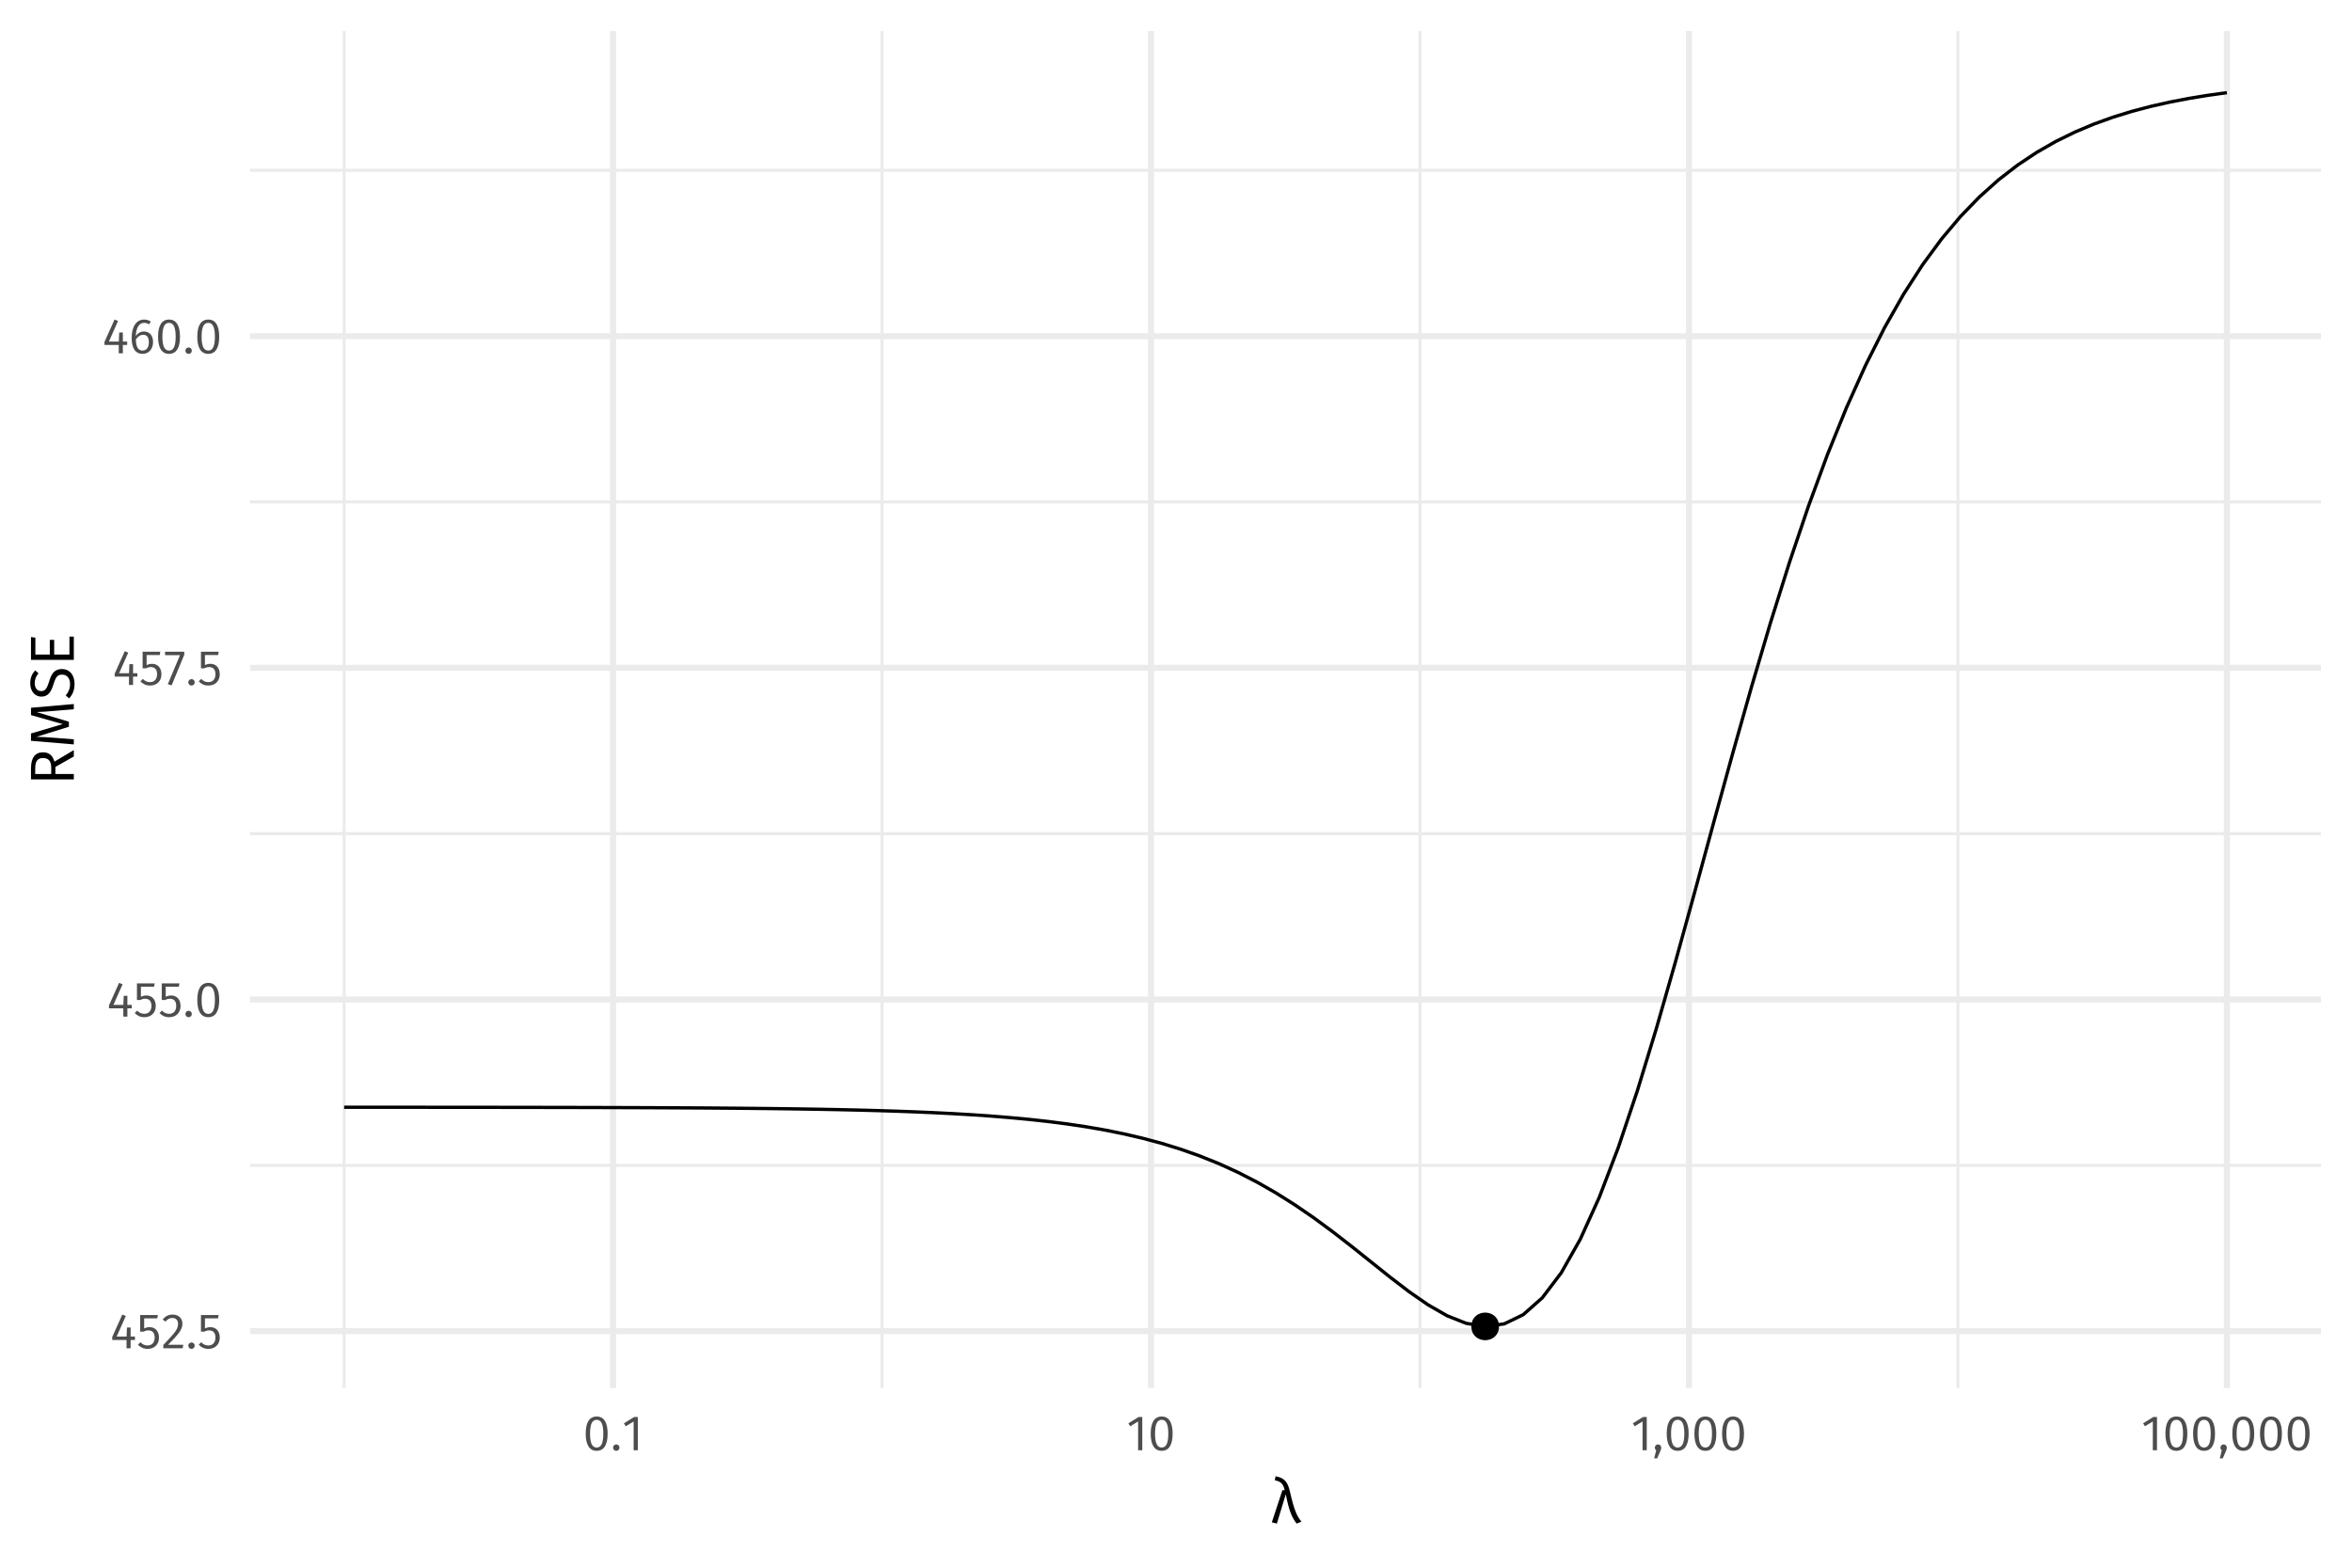
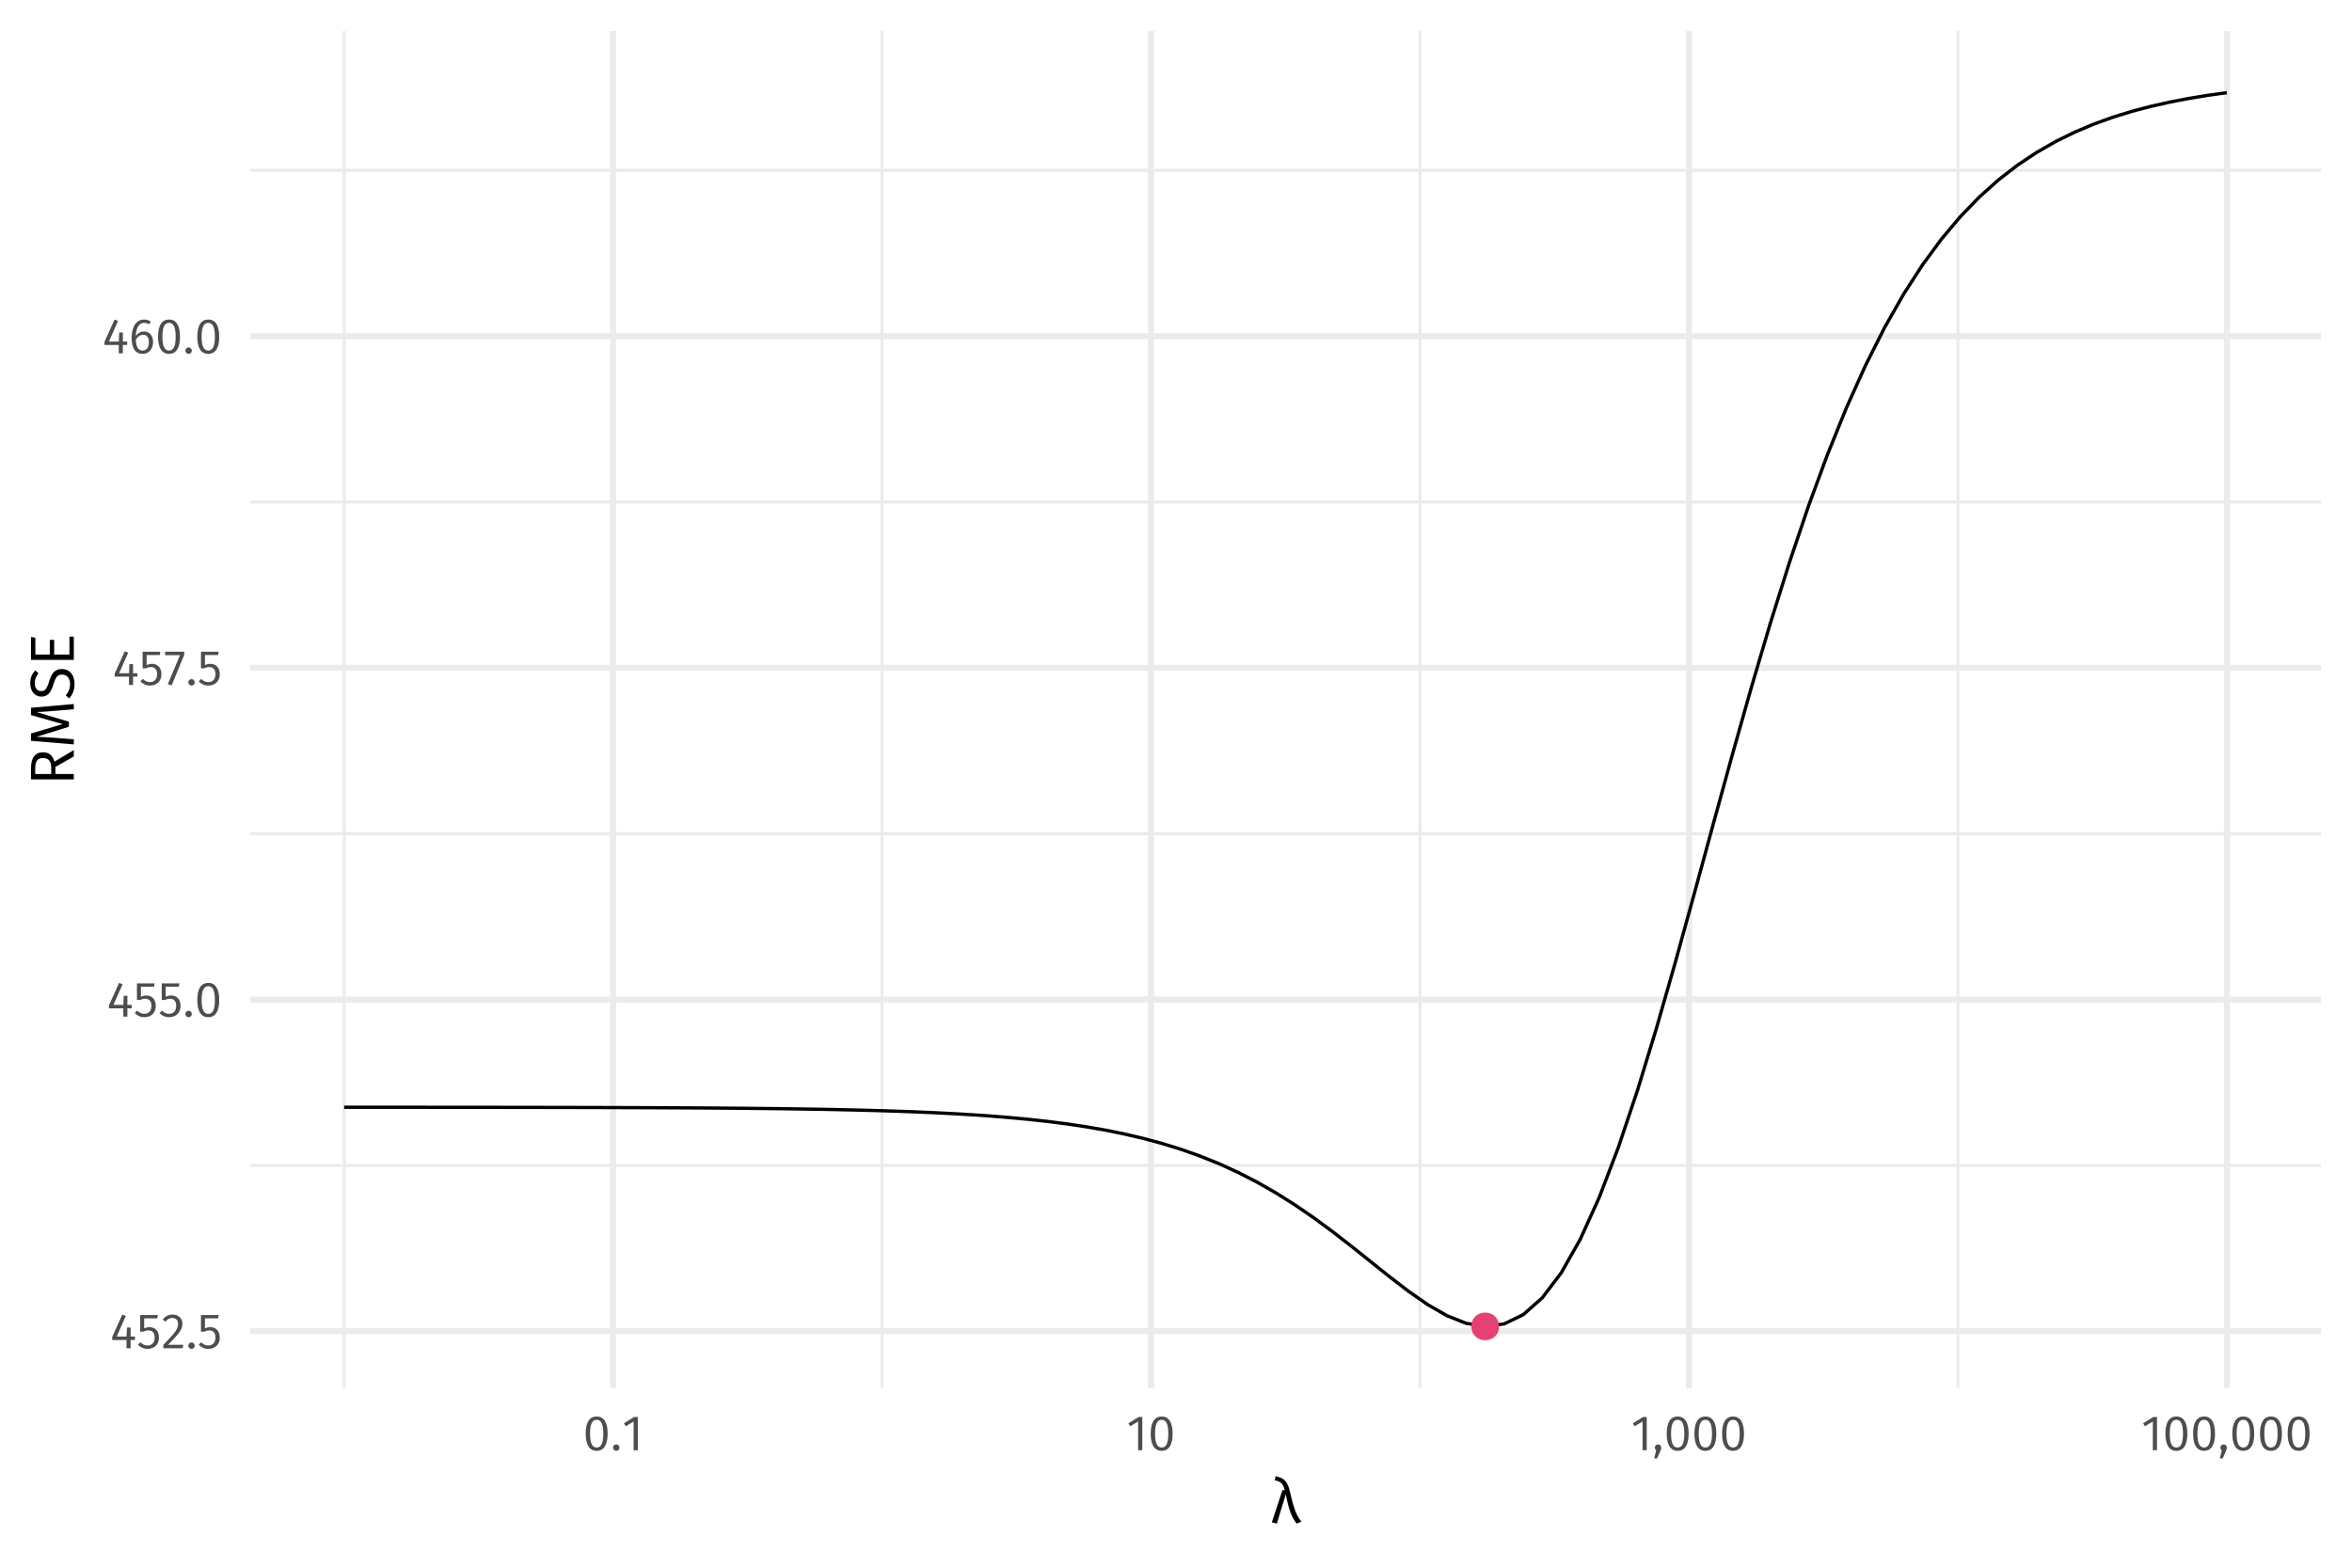
<svg xmlns="http://www.w3.org/2000/svg" xmlns:xlink="http://www.w3.org/1999/xlink" width="756pt" height="504pt" viewBox="0 0 756 504" version="1.1">
  <defs>
    <g>
      <symbol overflow="visible" id="glyph0-0">
        <path style="stroke:none;" d="M 8.688 -16.797 L 1.969 -16.797 L 1.969 5.594 L 8.688 5.594 Z M 7.828 -15.969 L 7.828 4.766 L 2.844 4.766 L 2.844 -15.969 Z M 5.188 -7.219 C 4.562 -7.219 3.703 -7.031 3.703 -6.594 C 3.703 -6.391 3.844 -6.219 4.078 -6.219 C 4.141 -6.219 4.203 -6.234 4.281 -6.266 C 4.562 -6.406 4.781 -6.453 5.125 -6.453 C 5.922 -6.453 6.094 -5.969 6.094 -5.344 C 6.094 -4.5 5.797 -4.172 4.641 -4.109 L 4.641 -2.766 C 4.641 -2.531 4.828 -2.391 5.047 -2.391 C 5.234 -2.391 5.438 -2.531 5.438 -2.766 L 5.438 -3.484 C 6.516 -3.641 6.953 -4.25 6.953 -5.375 C 6.953 -6.344 6.562 -7.219 5.188 -7.219 Z M 5.047 -1.922 C 4.719 -1.922 4.484 -1.688 4.484 -1.359 C 4.484 -1.031 4.719 -0.766 5.047 -0.766 C 5.359 -0.766 5.594 -1.031 5.594 -1.359 C 5.594 -1.688 5.359 -1.922 5.047 -1.922 Z M 5.047 -1.922 " />
      </symbol>
      <symbol overflow="visible" id="glyph0-1">
        <path style="stroke:none;" d="M 7.953 -3.766 L 6.562 -3.766 L 6.562 -6.688 L 5.391 -6.688 L 5.266 -3.766 L 2.078 -3.766 L 5.016 -10.391 L 3.891 -10.844 L 0.656 -3.641 L 0.656 -2.672 L 5.25 -2.672 L 5.25 0 L 6.562 0 L 6.562 -2.672 L 7.953 -2.672 Z M 7.953 -3.766 " />
      </symbol>
      <symbol overflow="visible" id="glyph0-2">
        <path style="stroke:none;" d="M 6.859 -10.688 L 1.172 -10.688 L 1.172 -5.344 L 2.219 -5.344 C 2.75 -5.609 3.188 -5.75 3.797 -5.75 C 4.938 -5.75 5.828 -5.141 5.828 -3.453 C 5.828 -1.844 4.938 -0.906 3.562 -0.906 C 2.609 -0.906 1.922 -1.25 1.25 -1.938 L 0.453 -1.156 C 1.266 -0.312 2.219 0.188 3.562 0.188 C 5.781 0.188 7.219 -1.297 7.219 -3.422 C 7.219 -5.531 6 -6.797 4.188 -6.797 C 3.578 -6.797 3.016 -6.656 2.453 -6.375 L 2.453 -9.625 L 6.672 -9.625 Z M 6.859 -10.688 " />
      </symbol>
      <symbol overflow="visible" id="glyph0-3">
        <path style="stroke:none;" d="M 3.625 -10.844 C 2.297 -10.844 1.297 -10.312 0.438 -9.266 L 1.312 -8.562 C 2.016 -9.359 2.641 -9.75 3.562 -9.75 C 4.641 -9.75 5.375 -9.062 5.375 -7.891 C 5.375 -6.109 4.453 -5.078 0.641 -1.078 L 0.641 0 L 6.875 0 L 7.047 -1.141 L 2.172 -1.141 C 5.516 -4.531 6.781 -5.922 6.781 -7.953 C 6.781 -9.594 5.562 -10.844 3.625 -10.844 Z M 3.625 -10.844 " />
      </symbol>
      <symbol overflow="visible" id="glyph0-4">
        <path style="stroke:none;" d="M 1.844 -1.875 C 1.266 -1.875 0.812 -1.406 0.812 -0.844 C 0.812 -0.266 1.266 0.188 1.844 0.188 C 2.453 0.188 2.875 -0.266 2.875 -0.844 C 2.875 -1.406 2.453 -1.875 1.844 -1.875 Z M 1.844 -1.875 " />
      </symbol>
      <symbol overflow="visible" id="glyph0-5">
        <path style="stroke:none;" d="M 4.453 -10.844 C 2.094 -10.844 0.922 -8.906 0.922 -5.344 C 0.922 -1.781 2.094 0.188 4.453 0.188 C 6.797 0.188 7.969 -1.781 7.969 -5.328 C 7.969 -8.891 6.797 -10.844 4.453 -10.844 Z M 4.453 -9.781 C 5.828 -9.781 6.578 -8.516 6.578 -5.328 C 6.578 -2.156 5.828 -0.875 4.453 -0.875 C 3.062 -0.875 2.312 -2.156 2.312 -5.344 C 2.312 -8.516 3.062 -9.781 4.453 -9.781 Z M 4.453 -9.781 " />
      </symbol>
      <symbol overflow="visible" id="glyph0-6">
        <path style="stroke:none;" d="M 6.578 -10.688 L 0.422 -10.688 L 0.422 -9.578 L 5.219 -9.578 L 1.297 -0.25 L 2.531 0.141 L 6.578 -9.688 Z M 6.578 -10.688 " />
      </symbol>
      <symbol overflow="visible" id="glyph0-7">
        <path style="stroke:none;" d="M 4.875 -7.016 C 3.844 -7.016 2.969 -6.562 2.266 -5.562 C 2.344 -8.094 3.297 -9.781 4.891 -9.781 C 5.5 -9.781 6.047 -9.609 6.547 -9.312 L 7.078 -10.203 C 6.469 -10.609 5.781 -10.844 4.906 -10.844 C 2.438 -10.844 0.922 -8.531 0.922 -4.969 C 0.922 -1.969 1.891 0.188 4.469 0.188 C 6.344 0.188 7.812 -1.281 7.812 -3.609 C 7.812 -5.906 6.453 -7.016 4.875 -7.016 Z M 4.469 -0.875 C 2.969 -0.875 2.359 -2.062 2.281 -4.422 C 2.844 -5.328 3.656 -5.938 4.656 -5.938 C 5.703 -5.938 6.453 -5.312 6.453 -3.578 C 6.453 -1.969 5.781 -0.875 4.469 -0.875 Z M 4.469 -0.875 " />
      </symbol>
      <symbol overflow="visible" id="glyph0-8">
        <path style="stroke:none;" d="M 5.062 -10.688 L 3.875 -10.688 L 0.594 -8.656 L 1.188 -7.703 L 3.719 -9.25 L 3.719 0 L 5.062 0 Z M 5.062 -10.688 " />
      </symbol>
      <symbol overflow="visible" id="glyph0-9">
        <path style="stroke:none;" d="M 1.844 -1.875 C 1.266 -1.875 0.812 -1.406 0.812 -0.844 C 0.812 -0.5 0.984 -0.172 1.25 0.016 L 0.609 2.609 L 1.562 2.609 L 2.609 0.219 C 2.797 -0.203 2.875 -0.516 2.875 -0.844 C 2.875 -1.406 2.453 -1.875 1.844 -1.875 Z M 1.844 -1.875 " />
      </symbol>
      <symbol overflow="visible" id="glyph1-0">
        <path style="stroke:none;" d="M 10.859 -21 L 2.453 -21 L 2.453 7 L 10.859 7 Z M 9.781 -19.953 L 9.781 5.953 L 3.562 5.953 L 3.562 -19.953 Z M 6.484 -9.016 C 5.703 -9.016 4.625 -8.781 4.625 -8.234 C 4.625 -7.984 4.797 -7.781 5.094 -7.781 C 5.188 -7.781 5.266 -7.797 5.359 -7.844 C 5.703 -8 5.984 -8.062 6.406 -8.062 C 7.406 -8.062 7.625 -7.453 7.625 -6.688 C 7.625 -5.625 7.234 -5.219 5.797 -5.141 L 5.797 -3.453 C 5.797 -3.156 6.047 -2.984 6.297 -2.984 C 6.547 -2.984 6.797 -3.156 6.797 -3.453 L 6.797 -4.359 C 8.141 -4.562 8.703 -5.312 8.703 -6.719 C 8.703 -7.922 8.203 -9.016 6.484 -9.016 Z M 6.297 -2.406 C 5.906 -2.406 5.594 -2.094 5.594 -1.703 C 5.594 -1.281 5.906 -0.953 6.297 -0.953 C 6.703 -0.953 7 -1.281 7 -1.703 C 7 -2.094 6.703 -2.406 6.297 -2.406 Z M 6.297 -2.406 " />
      </symbol>
      <symbol overflow="visible" id="glyph1-1">
        <path style="stroke:none;" d="M 1.656 -15 L 1.406 -13.703 C 3.484 -13.312 4.156 -12.422 4.594 -10.516 L 3.859 -10.516 L 0.453 -0.188 L 2.078 0.219 L 4.938 -9.219 C 6.062 -3.406 7.016 -1.688 8.422 0.219 L 9.984 -0.406 C 8.562 -2.125 7.719 -3.766 6.281 -10.016 C 5.547 -13.203 4.562 -14.438 1.656 -15 Z M 1.656 -15 " />
      </symbol>
      <symbol overflow="visible" id="glyph2-0">
        <path style="stroke:none;" d="M -21 -10.859 L -21 -2.453 L 7 -2.453 L 7 -10.859 Z M -19.953 -9.781 L 5.953 -9.781 L 5.953 -3.562 L -19.953 -3.562 Z M -9.016 -6.484 C -9.016 -5.703 -8.781 -4.625 -8.234 -4.625 C -7.984 -4.625 -7.781 -4.797 -7.781 -5.094 C -7.781 -5.188 -7.797 -5.266 -7.844 -5.359 C -8 -5.703 -8.062 -5.984 -8.062 -6.406 C -8.062 -7.406 -7.453 -7.625 -6.688 -7.625 C -5.625 -7.625 -5.219 -7.234 -5.141 -5.797 L -3.453 -5.797 C -3.156 -5.797 -2.984 -6.047 -2.984 -6.297 C -2.984 -6.547 -3.156 -6.797 -3.453 -6.797 L -4.359 -6.797 C -4.562 -8.141 -5.312 -8.703 -6.719 -8.703 C -7.922 -8.703 -9.016 -8.203 -9.016 -6.484 Z M -2.406 -6.297 C -2.406 -5.906 -2.094 -5.594 -1.703 -5.594 C -1.281 -5.594 -0.953 -5.906 -0.953 -6.297 C -0.953 -6.703 -1.281 -7 -1.703 -7 C -2.094 -7 -2.406 -6.703 -2.406 -6.297 Z M -2.406 -6.297 " />
      </symbol>
      <symbol overflow="visible" id="glyph2-1">
        <path style="stroke:none;" d="M 0 -9.422 L 0 -11.484 L -6.219 -7.766 C -6.797 -9.719 -7.938 -10.766 -9.906 -10.766 C -12.438 -10.766 -13.766 -9 -13.766 -5.594 L -13.766 -2.062 L 0 -2.062 L 0 -3.781 L -5.922 -3.781 L -5.922 -6.062 Z M -7.266 -3.781 L -12.406 -3.781 L -12.406 -5.578 C -12.406 -7.922 -11.641 -8.922 -9.906 -8.922 C -8 -8.922 -7.266 -7.781 -7.266 -5.797 Z M -7.266 -3.781 " />
      </symbol>
      <symbol overflow="visible" id="glyph2-2">
        <path style="stroke:none;" d="M -13.766 -13.062 L -13.766 -10.703 L -3.578 -7.812 L -13.766 -4.797 L -13.766 -2.438 L 0 -1.281 L 0 -2.922 L -6.203 -3.406 C -8.234 -3.578 -10.453 -3.703 -12.016 -3.719 L -1.578 -6.953 L -1.578 -8.578 L -12 -11.688 C -10.844 -11.703 -8.484 -11.859 -6.297 -12.062 L 0 -12.578 L 0 -14.266 Z M -13.766 -13.062 " />
      </symbol>
      <symbol overflow="visible" id="glyph2-3">
        <path style="stroke:none;" d="M -14 -5.375 C -14 -2.875 -12.516 -1.125 -10.453 -1.125 C -8.359 -1.125 -7.344 -2.453 -6.516 -5.156 C -5.797 -7.516 -5.188 -8.203 -3.766 -8.203 C -2.062 -8.203 -1.203 -6.844 -1.203 -5.156 C -1.203 -3.641 -1.734 -2.562 -2.594 -1.516 L -1.516 -0.562 C -0.422 -1.703 0.234 -3.219 0.234 -5.188 C 0.234 -8.203 -1.422 -10 -3.812 -10 C -6.406 -10 -7.281 -8.219 -7.953 -5.953 C -8.719 -3.484 -9.297 -2.906 -10.516 -2.906 C -11.859 -2.906 -12.562 -4 -12.562 -5.453 C -12.562 -6.625 -12.203 -7.578 -11.359 -8.625 L -12.422 -9.562 C -13.438 -8.438 -14 -7.266 -14 -5.375 Z M -14 -5.375 " />
      </symbol>
      <symbol overflow="visible" id="glyph2-4">
        <path style="stroke:none;" d="M -13.766 -9.406 L -13.766 -2.062 L 0 -2.062 L 0 -9.547 L -1.406 -9.547 L -1.406 -3.781 L -6.312 -3.781 L -6.312 -8.484 L -7.719 -8.484 L -7.719 -3.781 L -12.359 -3.781 L -12.359 -9.203 Z M -13.766 -9.406 " />
      </symbol>
    </g>
    <clipPath id="clip1">
      <path d="M 80.359 374 L 746.039 374 L 746.039 376 L 80.359 376 Z M 80.359 374 " />
    </clipPath>
    <clipPath id="clip2">
      <path d="M 80.359 267 L 746.039 267 L 746.039 269 L 80.359 269 Z M 80.359 267 " />
    </clipPath>
    <clipPath id="clip3">
      <path d="M 80.359 160 L 746.039 160 L 746.039 162 L 80.359 162 Z M 80.359 160 " />
    </clipPath>
    <clipPath id="clip4">
      <path d="M 80.359 54 L 746.039 54 L 746.039 56 L 80.359 56 Z M 80.359 54 " />
    </clipPath>
    <clipPath id="clip5">
      <path d="M 110 9.961 L 112 9.961 L 112 446.262 L 110 446.262 Z M 110 9.961 " />
    </clipPath>
    <clipPath id="clip6">
      <path d="M 283 9.961 L 285 9.961 L 285 446.262 L 283 446.262 Z M 283 9.961 " />
    </clipPath>
    <clipPath id="clip7">
      <path d="M 455 9.961 L 457 9.961 L 457 446.262 L 455 446.262 Z M 455 9.961 " />
    </clipPath>
    <clipPath id="clip8">
      <path d="M 628 9.961 L 630 9.961 L 630 446.262 L 628 446.262 Z M 628 9.961 " />
    </clipPath>
    <clipPath id="clip9">
      <path d="M 80.359 426 L 746.039 426 L 746.039 429 L 80.359 429 Z M 80.359 426 " />
    </clipPath>
    <clipPath id="clip10">
      <path d="M 80.359 320 L 746.039 320 L 746.039 323 L 80.359 323 Z M 80.359 320 " />
    </clipPath>
    <clipPath id="clip11">
      <path d="M 80.359 213 L 746.039 213 L 746.039 216 L 80.359 216 Z M 80.359 213 " />
    </clipPath>
    <clipPath id="clip12">
      <path d="M 80.359 107 L 746.039 107 L 746.039 110 L 80.359 110 Z M 80.359 107 " />
    </clipPath>
    <clipPath id="clip13">
      <path d="M 196 9.961 L 199 9.961 L 199 446.262 L 196 446.262 Z M 196 9.961 " />
    </clipPath>
    <clipPath id="clip14">
      <path d="M 369 9.961 L 371 9.961 L 371 446.262 L 369 446.262 Z M 369 9.961 " />
    </clipPath>
    <clipPath id="clip15">
      <path d="M 541 9.961 L 544 9.961 L 544 446.262 L 541 446.262 Z M 541 9.961 " />
    </clipPath>
    <clipPath id="clip16">
      <path d="M 714 9.961 L 717 9.961 L 717 446.262 L 714 446.262 Z M 714 9.961 " />
    </clipPath>
  </defs>
-   <g id="surface389">
+   <g id="surface1229">
    <rect x="0" y="0" width="756" height="504" style="fill:rgb(100%,100%,100%);fill-opacity:1;stroke:none;" />
    <g clip-path="url(#clip1)" clip-rule="nonzero">
      <path style="fill:none;stroke-width:0.97;stroke-linecap:butt;stroke-linejoin:round;stroke:rgb(92.157%,92.157%,92.157%);stroke-opacity:1;stroke-miterlimit:10;" d="M 80.359 374.645 L 746.039 374.645 " />
    </g>
    <g clip-path="url(#clip2)" clip-rule="nonzero">
      <path style="fill:none;stroke-width:0.97;stroke-linecap:butt;stroke-linejoin:round;stroke:rgb(92.157%,92.157%,92.157%);stroke-opacity:1;stroke-miterlimit:10;" d="M 80.359 268.016 L 746.039 268.016 " />
    </g>
    <g clip-path="url(#clip3)" clip-rule="nonzero">
      <path style="fill:none;stroke-width:0.97;stroke-linecap:butt;stroke-linejoin:round;stroke:rgb(92.157%,92.157%,92.157%);stroke-opacity:1;stroke-miterlimit:10;" d="M 80.359 161.383 L 746.039 161.383 " />
    </g>
    <g clip-path="url(#clip4)" clip-rule="nonzero">
      <path style="fill:none;stroke-width:0.97;stroke-linecap:butt;stroke-linejoin:round;stroke:rgb(92.157%,92.157%,92.157%);stroke-opacity:1;stroke-miterlimit:10;" d="M 80.359 54.754 L 746.039 54.754 " />
    </g>
    <g clip-path="url(#clip5)" clip-rule="nonzero">
      <path style="fill:none;stroke-width:0.97;stroke-linecap:butt;stroke-linejoin:round;stroke:rgb(92.157%,92.157%,92.157%);stroke-opacity:1;stroke-miterlimit:10;" d="M 110.617 446.262 L 110.617 9.961 " />
    </g>
    <g clip-path="url(#clip6)" clip-rule="nonzero">
      <path style="fill:none;stroke-width:0.97;stroke-linecap:butt;stroke-linejoin:round;stroke:rgb(92.157%,92.157%,92.157%);stroke-opacity:1;stroke-miterlimit:10;" d="M 283.52 446.262 L 283.52 9.961 " />
    </g>
    <g clip-path="url(#clip7)" clip-rule="nonzero">
      <path style="fill:none;stroke-width:0.97;stroke-linecap:butt;stroke-linejoin:round;stroke:rgb(92.157%,92.157%,92.157%);stroke-opacity:1;stroke-miterlimit:10;" d="M 456.426 446.262 L 456.426 9.961 " />
    </g>
    <g clip-path="url(#clip8)" clip-rule="nonzero">
      <path style="fill:none;stroke-width:0.97;stroke-linecap:butt;stroke-linejoin:round;stroke:rgb(92.157%,92.157%,92.157%);stroke-opacity:1;stroke-miterlimit:10;" d="M 629.328 446.262 L 629.328 9.961 " />
    </g>
    <g clip-path="url(#clip9)" clip-rule="nonzero">
      <path style="fill:none;stroke-width:1.94;stroke-linecap:butt;stroke-linejoin:round;stroke:rgb(92.157%,92.157%,92.157%);stroke-opacity:1;stroke-miterlimit:10;" d="M 80.359 427.957 L 746.039 427.957 " />
    </g>
    <g clip-path="url(#clip10)" clip-rule="nonzero">
      <path style="fill:none;stroke-width:1.94;stroke-linecap:butt;stroke-linejoin:round;stroke:rgb(92.157%,92.157%,92.157%);stroke-opacity:1;stroke-miterlimit:10;" d="M 80.359 321.328 L 746.039 321.328 " />
    </g>
    <g clip-path="url(#clip11)" clip-rule="nonzero">
      <path style="fill:none;stroke-width:1.94;stroke-linecap:butt;stroke-linejoin:round;stroke:rgb(92.157%,92.157%,92.157%);stroke-opacity:1;stroke-miterlimit:10;" d="M 80.359 214.699 L 746.039 214.699 " />
    </g>
    <g clip-path="url(#clip12)" clip-rule="nonzero">
      <path style="fill:none;stroke-width:1.94;stroke-linecap:butt;stroke-linejoin:round;stroke:rgb(92.157%,92.157%,92.157%);stroke-opacity:1;stroke-miterlimit:10;" d="M 80.359 108.07 L 746.039 108.07 " />
    </g>
    <g clip-path="url(#clip13)" clip-rule="nonzero">
      <path style="fill:none;stroke-width:1.94;stroke-linecap:butt;stroke-linejoin:round;stroke:rgb(92.157%,92.157%,92.157%);stroke-opacity:1;stroke-miterlimit:10;" d="M 197.07 446.262 L 197.07 9.961 " />
    </g>
    <g clip-path="url(#clip14)" clip-rule="nonzero">
      <path style="fill:none;stroke-width:1.94;stroke-linecap:butt;stroke-linejoin:round;stroke:rgb(92.157%,92.157%,92.157%);stroke-opacity:1;stroke-miterlimit:10;" d="M 369.973 446.262 L 369.973 9.961 " />
    </g>
    <g clip-path="url(#clip15)" clip-rule="nonzero">
      <path style="fill:none;stroke-width:1.94;stroke-linecap:butt;stroke-linejoin:round;stroke:rgb(92.157%,92.157%,92.157%);stroke-opacity:1;stroke-miterlimit:10;" d="M 542.875 446.262 L 542.875 9.961 " />
    </g>
    <g clip-path="url(#clip16)" clip-rule="nonzero">
      <path style="fill:none;stroke-width:1.94;stroke-linecap:butt;stroke-linejoin:round;stroke:rgb(92.157%,92.157%,92.157%);stroke-opacity:1;stroke-miterlimit:10;" d="M 715.777 446.262 L 715.777 9.961 " />
    </g>
    <path style="fill:none;stroke-width:1.067;stroke-linecap:butt;stroke-linejoin:round;stroke:rgb(0%,0%,0%);stroke-opacity:1;stroke-miterlimit:10;" d="M 110.617 355.973 L 116.73 355.977 L 122.844 355.977 L 128.957 355.98 L 135.066 355.984 L 153.406 355.996 L 171.746 356.02 L 177.855 356.031 L 190.082 356.055 L 202.309 356.094 L 208.422 356.117 L 214.535 356.145 L 220.645 356.176 L 226.758 356.211 L 232.871 356.258 L 238.984 356.309 L 245.098 356.371 L 251.211 356.441 L 257.324 356.527 L 263.438 356.625 L 269.547 356.742 L 275.66 356.879 L 281.773 357.043 L 287.887 357.23 L 294 357.453 L 300.113 357.715 L 306.227 358.023 L 312.336 358.383 L 318.449 358.801 L 324.562 359.297 L 330.676 359.867 L 336.789 360.539 L 342.902 361.324 L 349.016 362.238 L 355.125 363.297 L 361.238 364.531 L 367.352 365.957 L 373.465 367.598 L 379.578 369.488 L 385.691 371.652 L 391.805 374.113 L 397.918 376.902 L 404.027 380.035 L 410.141 383.527 L 416.254 387.379 L 422.367 391.574 L 428.48 396.082 L 434.594 400.828 L 440.707 405.711 L 446.816 410.594 L 452.93 415.273 L 459.043 419.512 L 465.156 423.012 L 471.27 425.438 L 477.383 426.43 L 483.496 425.617 L 489.609 422.656 L 495.719 417.25 L 501.832 409.199 L 507.945 398.41 L 514.059 384.918 L 520.172 368.91 L 526.285 350.688 L 532.398 330.664 L 538.508 309.324 L 544.621 287.184 L 550.734 264.762 L 556.848 242.535 L 562.961 220.914 L 569.074 200.246 L 575.188 180.785 L 581.297 162.707 L 587.41 146.109 L 593.523 131.031 L 599.637 117.457 L 605.75 105.336 L 611.863 94.586 L 617.977 85.113 L 624.09 76.805 L 630.199 69.551 L 636.312 63.246 L 642.426 57.781 L 648.539 53.062 L 654.652 48.992 L 660.766 45.488 L 666.879 42.484 L 672.988 39.906 L 679.102 37.699 L 685.215 35.812 L 691.328 34.199 L 697.441 32.824 L 703.555 31.648 L 709.668 30.648 L 715.777 29.793 " />
-     <path style="fill-rule:nonzero;fill:rgb(0%,0%,0%);fill-opacity:1;stroke-width:0.709;stroke-linecap:round;stroke-linejoin:round;stroke:rgb(0%,0%,0%);stroke-opacity:1;stroke-miterlimit:10;" d="M 481.473 426.43 C 481.473 431.883 473.293 431.883 473.293 426.43 C 473.293 420.977 481.473 420.977 481.473 426.43 " />
+     <path style="fill-rule:nonzero;fill:rgb(90.196%,25.49%,45.098%);fill-opacity:1;stroke-width:0.709;stroke-linecap:round;stroke-linejoin:round;stroke:rgb(90.196%,25.49%,45.098%);stroke-opacity:1;stroke-miterlimit:10;" d="M 481.473 426.43 C 481.473 431.883 473.293 431.883 473.293 426.43 C 473.293 420.977 481.473 420.977 481.473 426.43 " />
    <g style="fill:rgb(30.196%,30.196%,30.196%);fill-opacity:1;">
      <use xlink:href="#glyph0-1" x="35.422" y="433.465" />
      <use xlink:href="#glyph0-2" x="43.886" y="433.465" />
      <use xlink:href="#glyph0-3" x="51.854" y="433.465" />
      <use xlink:href="#glyph0-4" x="59.71" y="433.465" />
      <use xlink:href="#glyph0-2" x="63.422" y="433.465" />
    </g>
    <g style="fill:rgb(30.196%,30.196%,30.196%);fill-opacity:1;">
      <use xlink:href="#glyph0-1" x="34.383" y="326.836" />
      <use xlink:href="#glyph0-2" x="42.847" y="326.836" />
      <use xlink:href="#glyph0-2" x="50.815" y="326.836" />
      <use xlink:href="#glyph0-4" x="58.783" y="326.836" />
      <use xlink:href="#glyph0-5" x="62.495" y="326.836" />
    </g>
    <g style="fill:rgb(30.196%,30.196%,30.196%);fill-opacity:1;">
      <use xlink:href="#glyph0-1" x="36.207" y="220.207" />
      <use xlink:href="#glyph0-2" x="44.671" y="220.207" />
      <use xlink:href="#glyph0-6" x="52.639" y="220.207" />
      <use xlink:href="#glyph0-4" x="59.711" y="220.207" />
      <use xlink:href="#glyph0-2" x="63.423" y="220.207" />
    </g>
    <g style="fill:rgb(30.196%,30.196%,30.196%);fill-opacity:1;">
      <use xlink:href="#glyph0-1" x="32.926" y="113.578" />
      <use xlink:href="#glyph0-7" x="41.39" y="113.578" />
      <use xlink:href="#glyph0-5" x="49.886" y="113.578" />
      <use xlink:href="#glyph0-4" x="58.782" y="113.578" />
      <use xlink:href="#glyph0-5" x="62.494" y="113.578" />
    </g>
    <g style="fill:rgb(30.196%,30.196%,30.196%);fill-opacity:1;">
      <use xlink:href="#glyph0-5" x="187.344" y="466.242" />
      <use xlink:href="#glyph0-4" x="196.24" y="466.242" />
      <use xlink:href="#glyph0-8" x="199.952" y="466.242" />
    </g>
    <g style="fill:rgb(30.196%,30.196%,30.196%);fill-opacity:1;">
      <use xlink:href="#glyph0-8" x="362.102" y="466.242" />
      <use xlink:href="#glyph0-5" x="368.95" y="466.242" />
    </g>
    <g style="fill:rgb(30.196%,30.196%,30.196%);fill-opacity:1;">
      <use xlink:href="#glyph0-8" x="524.25" y="466.242" />
      <use xlink:href="#glyph0-9" x="531.098" y="466.242" />
      <use xlink:href="#glyph0-5" x="534.81" y="466.242" />
      <use xlink:href="#glyph0-5" x="543.706" y="466.242" />
      <use xlink:href="#glyph0-5" x="552.602" y="466.242" />
    </g>
    <g style="fill:rgb(30.196%,30.196%,30.196%);fill-opacity:1;">
      <use xlink:href="#glyph0-8" x="688.258" y="466.242" />
      <use xlink:href="#glyph0-5" x="695.106" y="466.242" />
      <use xlink:href="#glyph0-5" x="704.002" y="466.242" />
      <use xlink:href="#glyph0-9" x="712.898" y="466.242" />
      <use xlink:href="#glyph0-5" x="716.61" y="466.242" />
      <use xlink:href="#glyph0-5" x="725.506" y="466.242" />
      <use xlink:href="#glyph0-5" x="734.402" y="466.242" />
    </g>
    <g style="fill:rgb(0%,0%,0%);fill-opacity:1;">
      <use xlink:href="#glyph1-1" x="408.348" y="489.602" />
    </g>
    <g style="fill:rgb(0%,0%,0%);fill-opacity:1;">
      <use xlink:href="#glyph2-1" x="23.727" y="252.625" />
      <use xlink:href="#glyph2-2" x="23.727" y="240.605" />
      <use xlink:href="#glyph2-3" x="23.727" y="225.085" />
      <use xlink:href="#glyph2-4" x="23.727" y="214.205" />
    </g>
  </g>
</svg>
